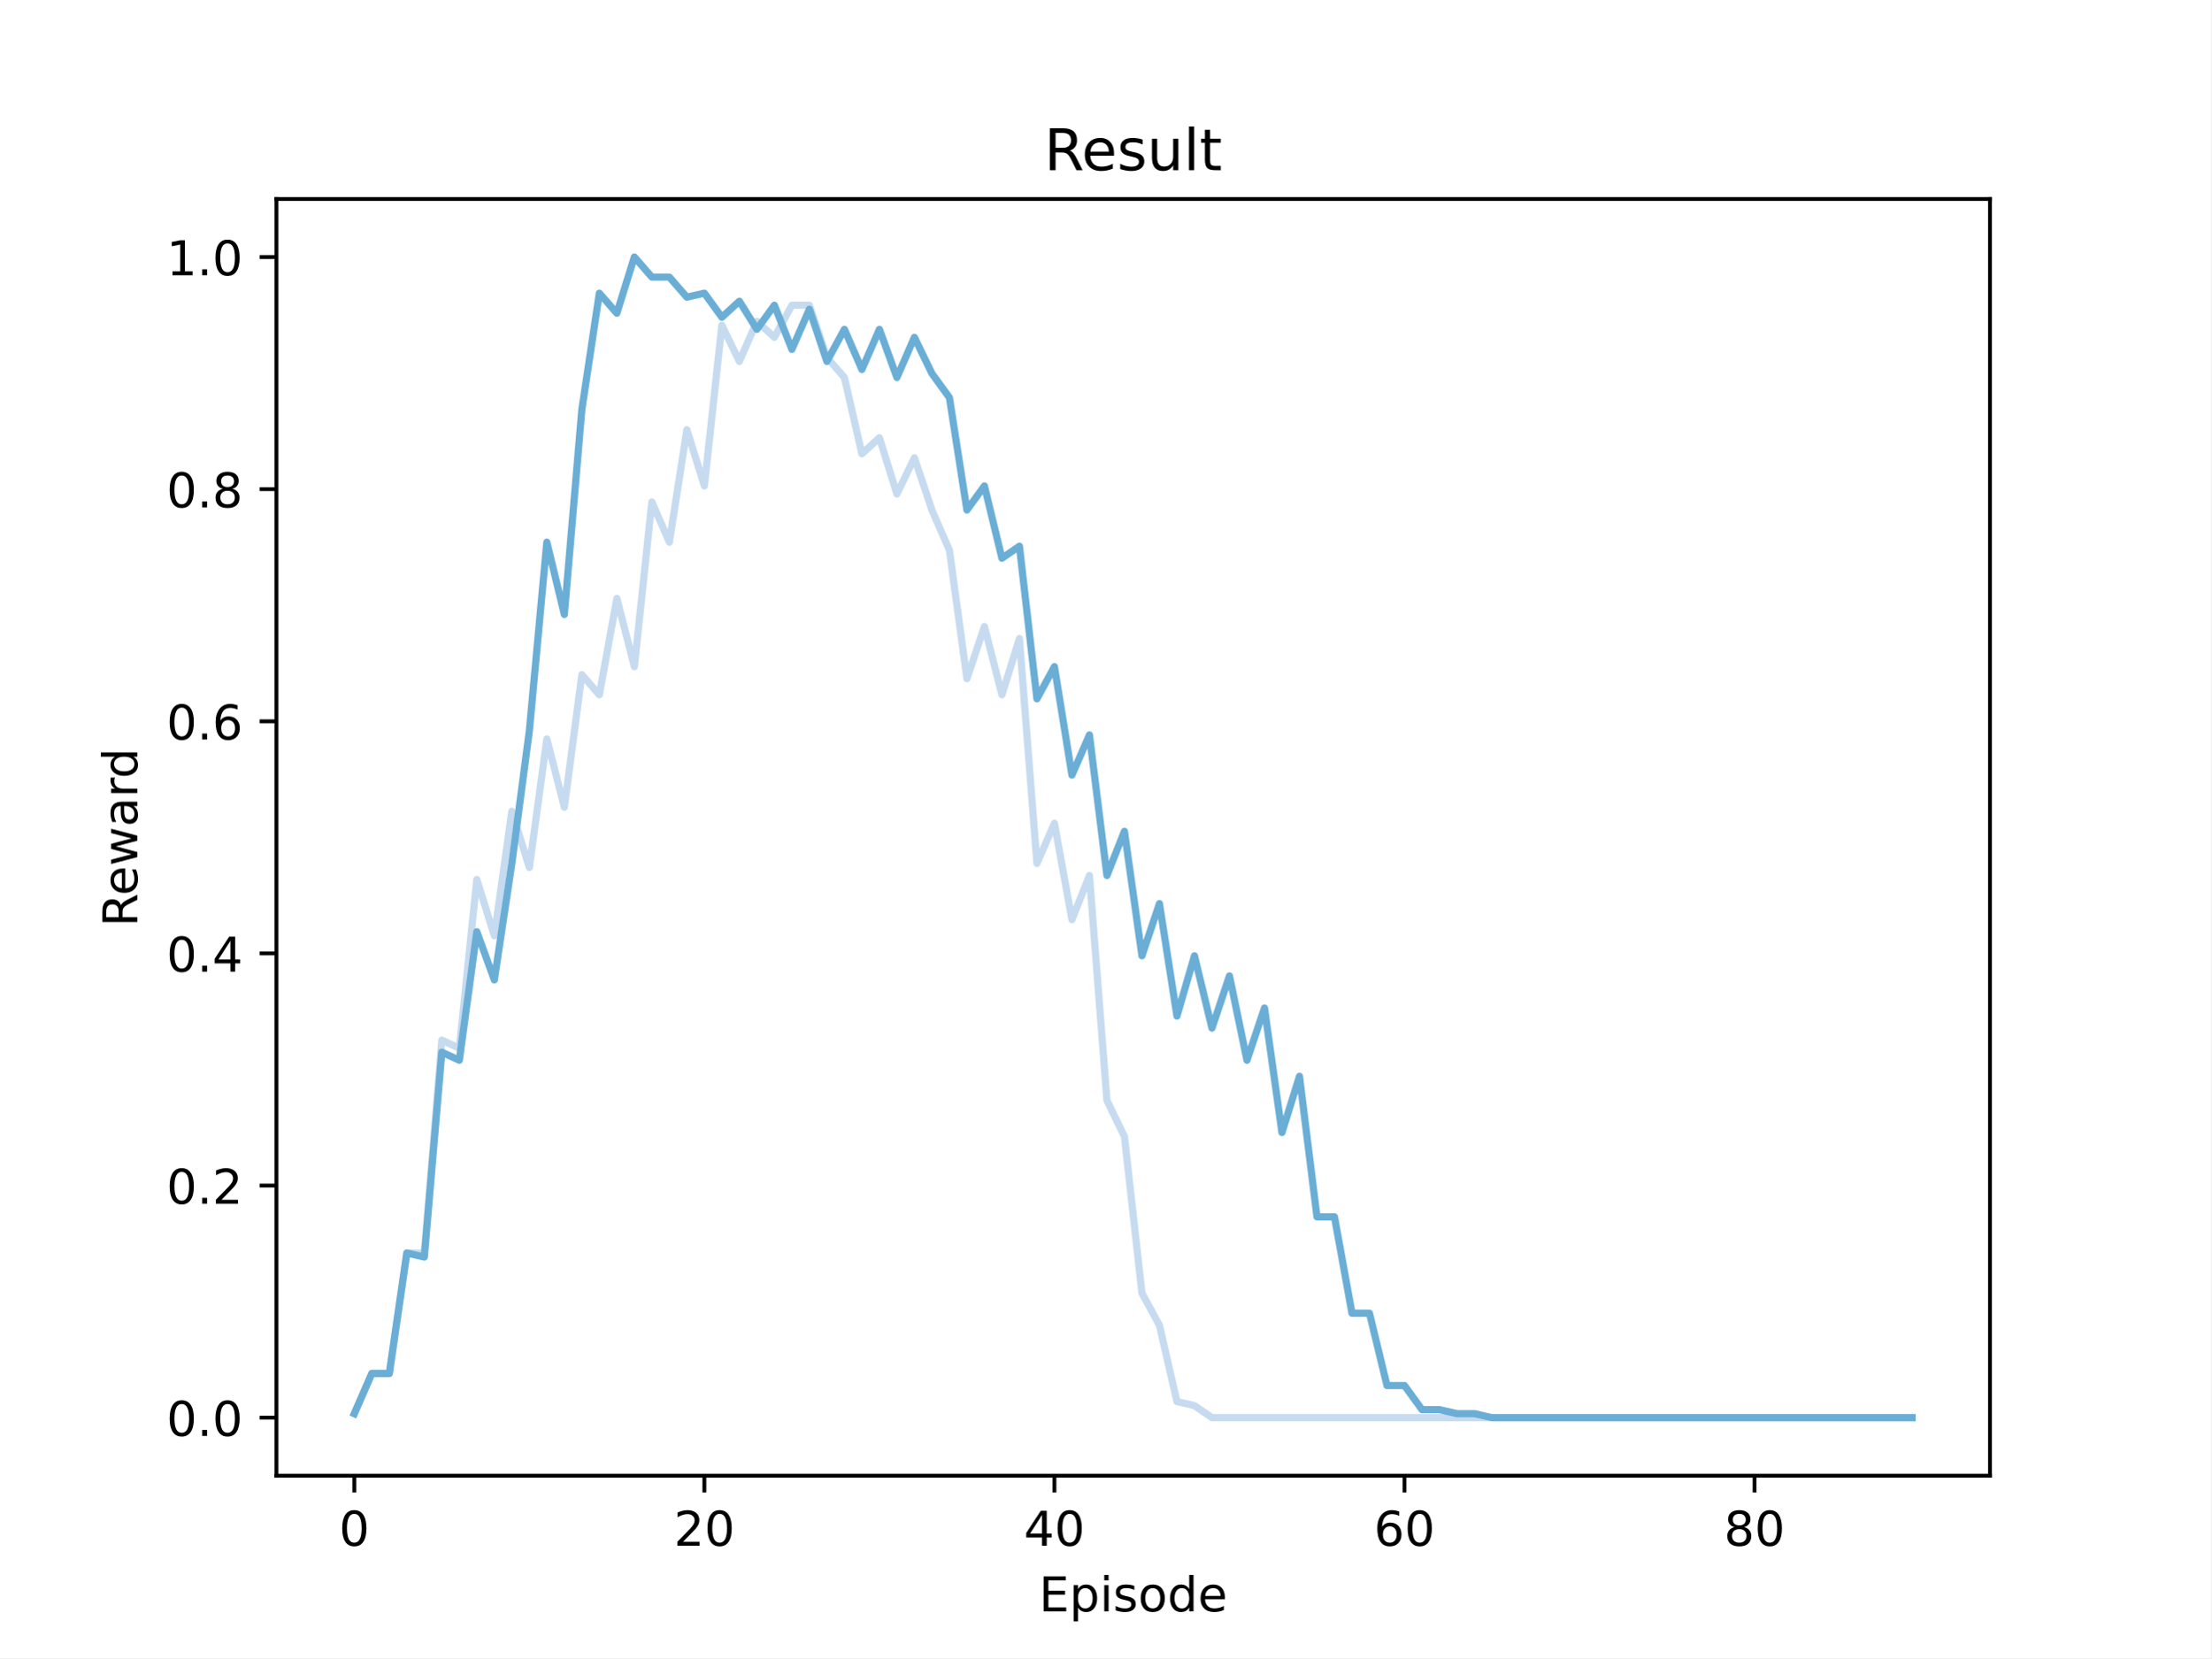
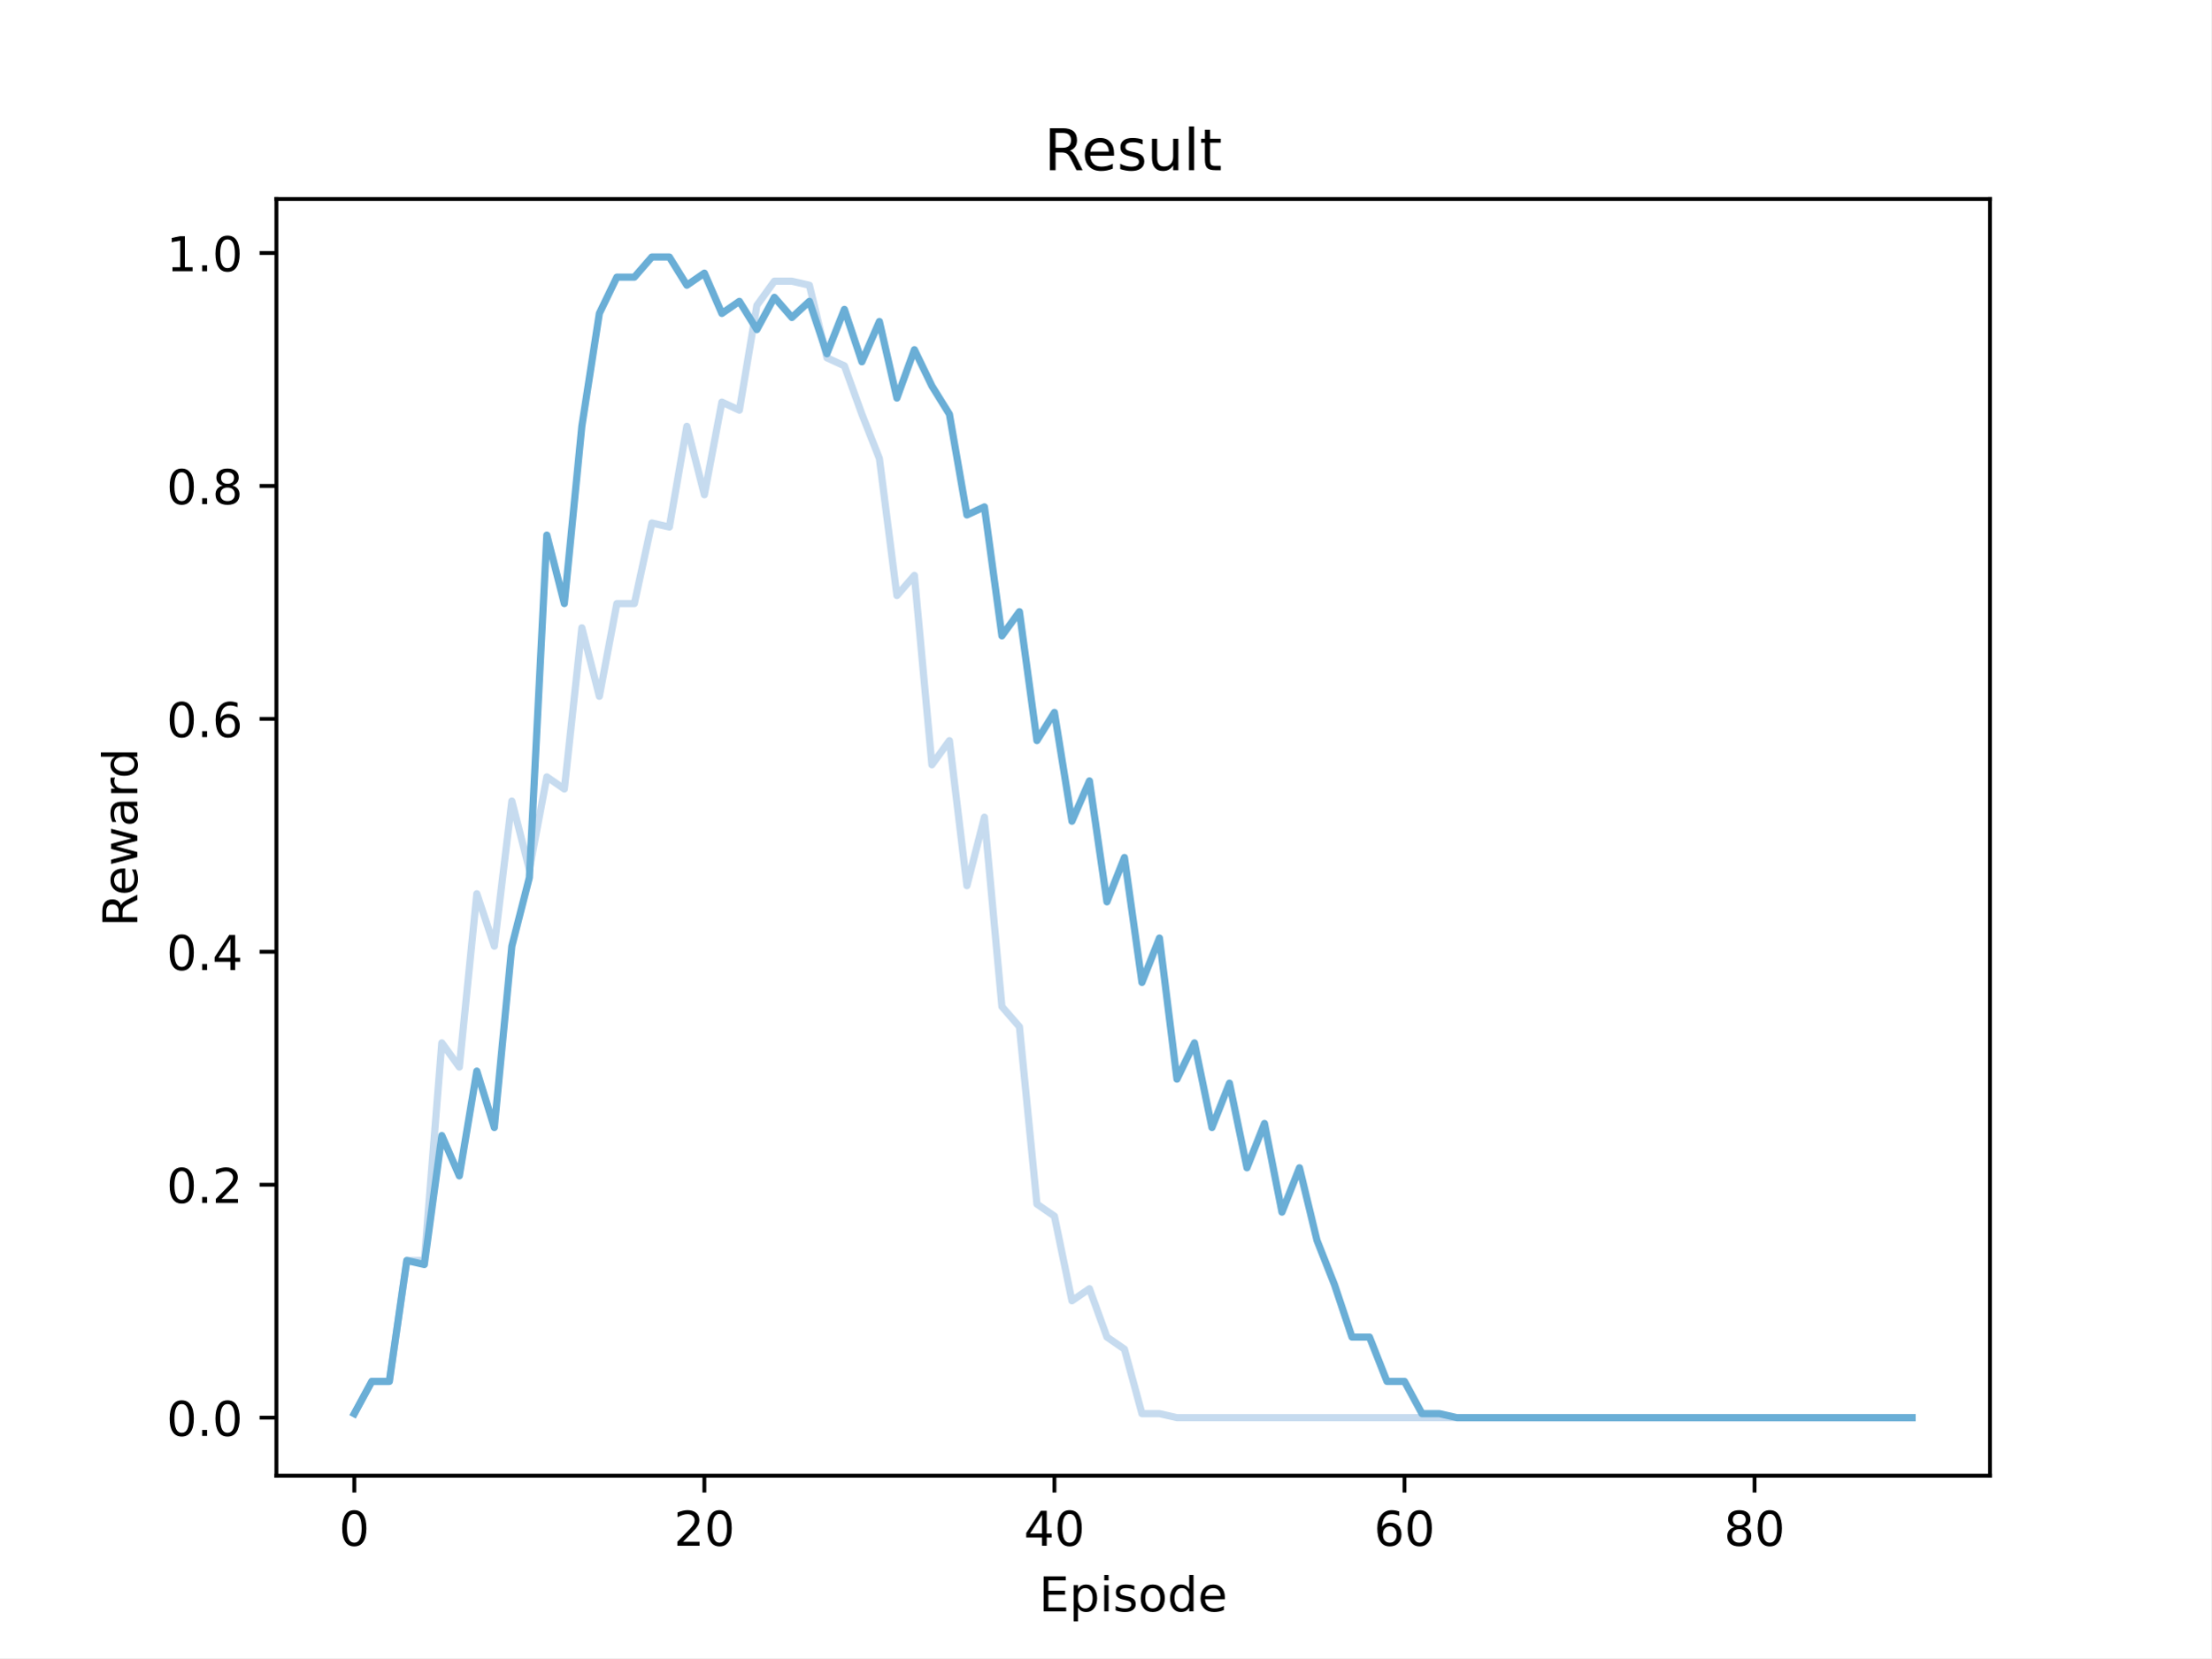
<svg xmlns="http://www.w3.org/2000/svg" xmlns:xlink="http://www.w3.org/1999/xlink" width="460.8pt" height="345.6pt" viewBox="0 0 460.8 345.6" version="1.1">
  <defs>
    <style type="text/css">*{stroke-linejoin: round; stroke-linecap: butt}</style>
  </defs>
  <g id="figure_1">
    <g id="patch_1">
      <path d="M 0 345.6  L 460.8 345.6  L 460.8 0  L 0 0  z " style="fill: #ffffff" />
    </g>
    <g id="axes_1">
      <g id="patch_2">
        <path d="M 57.6 307.584  L 414.72 307.584  L 414.72 41.472  L 57.6 41.472  z " style="fill: #ffffff" />
      </g>
      <g id="matplotlib.axis_1">
        <g id="xtick_1">
          <g id="line2d_1">
            <defs>
-               <path id="m7b1d8718cd" d="M 0 0  L 0 3.5  " style="stroke: #000000; stroke-width: 0.8" />
-             </defs>
-             <g>
-               <use xlink:href="#m7b1d8718cd" x="73.833" y="307.584" style="stroke: #000000; stroke-width: 0.8" />
+               <path id="m0bb3e8dee8" d="M 0 0  L 0 3.5  " style="stroke: #000000; stroke-width: 0.8" />
+             </defs>
+             <g>
+               <use xlink:href="#m0bb3e8dee8" x="73.833" y="307.584" style="stroke: #000000; stroke-width: 0.8" />
            </g>
          </g>
          <g id="text_1">
            <g transform="translate(70.65148 322.1824) scale(0.1 -0.1)">
              <defs>
                <path id="DejaVuSans-30" d="M 2034 4250  Q 1547 4250 1301 3770  Q 1056 3291 1056 2328  Q 1056 1369 1301 889  Q 1547 409 2034 409  Q 2525 409 2770 889  Q 3016 1369 3016 2328  Q 3016 3291 2770 3770  Q 2525 4250 2034 4250  z M 2034 4750  Q 2819 4750 3233 4129  Q 3647 3509 3647 2328  Q 3647 1150 3233 529  Q 2819 -91 2034 -91  Q 1250 -91 836 529  Q 422 1150 422 2328  Q 422 3509 836 4129  Q 1250 4750 2034 4750  z " transform="scale(0.015625)" />
              </defs>
              <use xlink:href="#DejaVuSans-30" />
            </g>
          </g>
        </g>
        <g id="xtick_2">
          <g id="line2d_2">
            <g>
-               <use xlink:href="#m7b1d8718cd" x="146.789" y="307.584" style="stroke: #000000; stroke-width: 0.8" />
+               <use xlink:href="#m0bb3e8dee8" x="146.789" y="307.584" style="stroke: #000000; stroke-width: 0.8" />
            </g>
          </g>
          <g id="text_2">
            <g transform="translate(140.4263 322.1824) scale(0.1 -0.1)">
              <defs>
                <path id="DejaVuSans-32" d="M 1228 531  L 3431 531  L 3431 0  L 469 0  L 469 531  Q 828 903 1448 1529  Q 2069 2156 2228 2338  Q 2531 2678 2651 2914  Q 2772 3150 2772 3378  Q 2772 3750 2511 3984  Q 2250 4219 1831 4219  Q 1534 4219 1204 4116  Q 875 4013 500 3803  L 500 4441  Q 881 4594 1212 4672  Q 1544 4750 1819 4750  Q 2544 4750 2975 4387  Q 3406 4025 3406 3419  Q 3406 3131 3298 2873  Q 3191 2616 2906 2266  Q 2828 2175 2409 1742  Q 1991 1309 1228 531  z " transform="scale(0.015625)" />
              </defs>
              <use xlink:href="#DejaVuSans-32" />
              <use xlink:href="#DejaVuSans-30" x="63.623" />
            </g>
          </g>
        </g>
        <g id="xtick_3">
          <g id="line2d_3">
            <g>
-               <use xlink:href="#m7b1d8718cd" x="219.745" y="307.584" style="stroke: #000000; stroke-width: 0.8" />
+               <use xlink:href="#m0bb3e8dee8" x="219.745" y="307.584" style="stroke: #000000; stroke-width: 0.8" />
            </g>
          </g>
          <g id="text_3">
            <g transform="translate(213.3824 322.1824) scale(0.1 -0.1)">
              <defs>
                <path id="DejaVuSans-34" d="M 2419 4116  L 825 1625  L 2419 1625  L 2419 4116  z M 2253 4666  L 3047 4666  L 3047 1625  L 3713 1625  L 3713 1100  L 3047 1100  L 3047 0  L 2419 0  L 2419 1100  L 313 1100  L 313 1709  L 2253 4666  z " transform="scale(0.015625)" />
              </defs>
              <use xlink:href="#DejaVuSans-34" />
              <use xlink:href="#DejaVuSans-30" x="63.623" />
            </g>
          </g>
        </g>
        <g id="xtick_4">
          <g id="line2d_4">
            <g>
-               <use xlink:href="#m7b1d8718cd" x="292.701" y="307.584" style="stroke: #000000; stroke-width: 0.8" />
+               <use xlink:href="#m0bb3e8dee8" x="292.701" y="307.584" style="stroke: #000000; stroke-width: 0.8" />
            </g>
          </g>
          <g id="text_4">
            <g transform="translate(286.3385 322.1824) scale(0.1 -0.1)">
              <defs>
                <path id="DejaVuSans-36" d="M 2113 2584  Q 1688 2584 1439 2293  Q 1191 2003 1191 1497  Q 1191 994 1439 701  Q 1688 409 2113 409  Q 2538 409 2786 701  Q 3034 994 3034 1497  Q 3034 2003 2786 2293  Q 2538 2584 2113 2584  z M 3366 4563  L 3366 3988  Q 3128 4100 2886 4159  Q 2644 4219 2406 4219  Q 1781 4219 1451 3797  Q 1122 3375 1075 2522  Q 1259 2794 1537 2939  Q 1816 3084 2150 3084  Q 2853 3084 3261 2657  Q 3669 2231 3669 1497  Q 3669 778 3244 343  Q 2819 -91 2113 -91  Q 1303 -91 875 529  Q 447 1150 447 2328  Q 447 3434 972 4092  Q 1497 4750 2381 4750  Q 2619 4750 2861 4703  Q 3103 4656 3366 4563  z " transform="scale(0.015625)" />
              </defs>
              <use xlink:href="#DejaVuSans-36" />
              <use xlink:href="#DejaVuSans-30" x="63.623" />
            </g>
          </g>
        </g>
        <g id="xtick_5">
          <g id="line2d_5">
            <g>
-               <use xlink:href="#m7b1d8718cd" x="365.657" y="307.584" style="stroke: #000000; stroke-width: 0.8" />
+               <use xlink:href="#m0bb3e8dee8" x="365.657" y="307.584" style="stroke: #000000; stroke-width: 0.8" />
            </g>
          </g>
          <g id="text_5">
            <g transform="translate(359.2945 322.1824) scale(0.1 -0.1)">
              <defs>
                <path id="DejaVuSans-38" d="M 2034 2216  Q 1584 2216 1326 1975  Q 1069 1734 1069 1313  Q 1069 891 1326 650  Q 1584 409 2034 409  Q 2484 409 2743 651  Q 3003 894 3003 1313  Q 3003 1734 2745 1975  Q 2488 2216 2034 2216  z M 1403 2484  Q 997 2584 770 2862  Q 544 3141 544 3541  Q 544 4100 942 4425  Q 1341 4750 2034 4750  Q 2731 4750 3128 4425  Q 3525 4100 3525 3541  Q 3525 3141 3298 2862  Q 3072 2584 2669 2484  Q 3125 2378 3379 2068  Q 3634 1759 3634 1313  Q 3634 634 3220 271  Q 2806 -91 2034 -91  Q 1263 -91 848 271  Q 434 634 434 1313  Q 434 1759 690 2068  Q 947 2378 1403 2484  z M 1172 3481  Q 1172 3119 1398 2916  Q 1625 2713 2034 2713  Q 2441 2713 2670 2916  Q 2900 3119 2900 3481  Q 2900 3844 2670 4047  Q 2441 4250 2034 4250  Q 1625 4250 1398 4047  Q 1172 3844 1172 3481  z " transform="scale(0.015625)" />
              </defs>
              <use xlink:href="#DejaVuSans-38" />
              <use xlink:href="#DejaVuSans-30" x="63.623" />
            </g>
          </g>
        </g>
        <g id="text_6">
          <g transform="translate(216.5225 335.8606) scale(0.1 -0.1)">
            <defs>
              <path id="DejaVuSans-45" d="M 628 4666  L 3578 4666  L 3578 4134  L 1259 4134  L 1259 2753  L 3481 2753  L 3481 2222  L 1259 2222  L 1259 531  L 3634 531  L 3634 0  L 628 0  L 628 4666  z " transform="scale(0.015625)" />
              <path id="DejaVuSans-70" d="M 1159 525  L 1159 -1331  L 581 -1331  L 581 3500  L 1159 3500  L 1159 2969  Q 1341 3281 1617 3432  Q 1894 3584 2278 3584  Q 2916 3584 3314 3078  Q 3713 2572 3713 1747  Q 3713 922 3314 415  Q 2916 -91 2278 -91  Q 1894 -91 1617 61  Q 1341 213 1159 525  z M 3116 1747  Q 3116 2381 2855 2742  Q 2594 3103 2138 3103  Q 1681 3103 1420 2742  Q 1159 2381 1159 1747  Q 1159 1113 1420 752  Q 1681 391 2138 391  Q 2594 391 2855 752  Q 3116 1113 3116 1747  z " transform="scale(0.015625)" />
              <path id="DejaVuSans-69" d="M 603 3500  L 1178 3500  L 1178 0  L 603 0  L 603 3500  z M 603 4863  L 1178 4863  L 1178 4134  L 603 4134  L 603 4863  z " transform="scale(0.015625)" />
              <path id="DejaVuSans-73" d="M 2834 3397  L 2834 2853  Q 2591 2978 2328 3040  Q 2066 3103 1784 3103  Q 1356 3103 1142 2972  Q 928 2841 928 2578  Q 928 2378 1081 2264  Q 1234 2150 1697 2047  L 1894 2003  Q 2506 1872 2764 1633  Q 3022 1394 3022 966  Q 3022 478 2636 193  Q 2250 -91 1575 -91  Q 1294 -91 989 -36  Q 684 19 347 128  L 347 722  Q 666 556 975 473  Q 1284 391 1588 391  Q 1994 391 2212 530  Q 2431 669 2431 922  Q 2431 1156 2273 1281  Q 2116 1406 1581 1522  L 1381 1569  Q 847 1681 609 1914  Q 372 2147 372 2553  Q 372 3047 722 3315  Q 1072 3584 1716 3584  Q 2034 3584 2315 3537  Q 2597 3491 2834 3397  z " transform="scale(0.015625)" />
              <path id="DejaVuSans-6f" d="M 1959 3097  Q 1497 3097 1228 2736  Q 959 2375 959 1747  Q 959 1119 1226 758  Q 1494 397 1959 397  Q 2419 397 2687 759  Q 2956 1122 2956 1747  Q 2956 2369 2687 2733  Q 2419 3097 1959 3097  z M 1959 3584  Q 2709 3584 3137 3096  Q 3566 2609 3566 1747  Q 3566 888 3137 398  Q 2709 -91 1959 -91  Q 1206 -91 779 398  Q 353 888 353 1747  Q 353 2609 779 3096  Q 1206 3584 1959 3584  z " transform="scale(0.015625)" />
              <path id="DejaVuSans-64" d="M 2906 2969  L 2906 4863  L 3481 4863  L 3481 0  L 2906 0  L 2906 525  Q 2725 213 2448 61  Q 2172 -91 1784 -91  Q 1150 -91 751 415  Q 353 922 353 1747  Q 353 2572 751 3078  Q 1150 3584 1784 3584  Q 2172 3584 2448 3432  Q 2725 3281 2906 2969  z M 947 1747  Q 947 1113 1208 752  Q 1469 391 1925 391  Q 2381 391 2643 752  Q 2906 1113 2906 1747  Q 2906 2381 2643 2742  Q 2381 3103 1925 3103  Q 1469 3103 1208 2742  Q 947 2381 947 1747  z " transform="scale(0.015625)" />
              <path id="DejaVuSans-65" d="M 3597 1894  L 3597 1613  L 953 1613  Q 991 1019 1311 708  Q 1631 397 2203 397  Q 2534 397 2845 478  Q 3156 559 3463 722  L 3463 178  Q 3153 47 2828 -22  Q 2503 -91 2169 -91  Q 1331 -91 842 396  Q 353 884 353 1716  Q 353 2575 817 3079  Q 1281 3584 2069 3584  Q 2775 3584 3186 3129  Q 3597 2675 3597 1894  z M 3022 2063  Q 3016 2534 2758 2815  Q 2500 3097 2075 3097  Q 1594 3097 1305 2825  Q 1016 2553 972 2059  L 3022 2063  z " transform="scale(0.015625)" />
            </defs>
            <use xlink:href="#DejaVuSans-45" />
            <use xlink:href="#DejaVuSans-70" x="63.184" />
            <use xlink:href="#DejaVuSans-69" x="126.66" />
            <use xlink:href="#DejaVuSans-73" x="154.443" />
            <use xlink:href="#DejaVuSans-6f" x="206.543" />
            <use xlink:href="#DejaVuSans-64" x="267.725" />
            <use xlink:href="#DejaVuSans-65" x="331.201" />
          </g>
        </g>
      </g>
      <g id="matplotlib.axis_2">
        <g id="ytick_1">
          <g id="line2d_6">
            <defs>
-               <path id="m4409f9c7d3" d="M 0 0  L -3.5 0  " style="stroke: #000000; stroke-width: 0.8" />
-             </defs>
-             <g>
-               <use xlink:href="#m4409f9c7d3" x="57.6" y="295.488" style="stroke: #000000; stroke-width: 0.8" />
+               <path id="m35f3513ea4" d="M 0 0  L -3.5 0  " style="stroke: #000000; stroke-width: 0.8" />
+             </defs>
+             <g>
+               <use xlink:href="#m35f3513ea4" x="57.6" y="295.488" style="stroke: #000000; stroke-width: 0.8" />
            </g>
          </g>
          <g id="text_7">
            <g transform="translate(34.69687 299.2872) scale(0.1 -0.1)">
              <defs>
                <path id="DejaVuSans-2e" d="M 684 794  L 1344 794  L 1344 0  L 684 0  L 684 794  z " transform="scale(0.015625)" />
              </defs>
              <use xlink:href="#DejaVuSans-30" />
              <use xlink:href="#DejaVuSans-2e" x="63.623" />
              <use xlink:href="#DejaVuSans-30" x="95.41" />
            </g>
          </g>
        </g>
        <g id="ytick_2">
          <g id="line2d_7">
            <g>
-               <use xlink:href="#m4409f9c7d3" x="57.6" y="247.104" style="stroke: #000000; stroke-width: 0.8" />
+               <use xlink:href="#m35f3513ea4" x="57.6" y="246.936" style="stroke: #000000; stroke-width: 0.8" />
            </g>
          </g>
          <g id="text_8">
-             <g transform="translate(34.69687 250.9032) scale(0.1 -0.1)">
+             <g transform="translate(34.69687 250.7352) scale(0.1 -0.1)">
              <use xlink:href="#DejaVuSans-30" />
              <use xlink:href="#DejaVuSans-2e" x="63.623" />
              <use xlink:href="#DejaVuSans-32" x="95.41" />
            </g>
          </g>
        </g>
        <g id="ytick_3">
          <g id="line2d_8">
            <g>
-               <use xlink:href="#m4409f9c7d3" x="57.6" y="198.72" style="stroke: #000000; stroke-width: 0.8" />
+               <use xlink:href="#m35f3513ea4" x="57.6" y="198.384" style="stroke: #000000; stroke-width: 0.8" />
            </g>
          </g>
          <g id="text_9">
-             <g transform="translate(34.69687 202.5192) scale(0.1 -0.1)">
+             <g transform="translate(34.69687 202.1832) scale(0.1 -0.1)">
              <use xlink:href="#DejaVuSans-30" />
              <use xlink:href="#DejaVuSans-2e" x="63.623" />
              <use xlink:href="#DejaVuSans-34" x="95.41" />
            </g>
          </g>
        </g>
        <g id="ytick_4">
          <g id="line2d_9">
            <g>
-               <use xlink:href="#m4409f9c7d3" x="57.6" y="150.336" style="stroke: #000000; stroke-width: 0.8" />
+               <use xlink:href="#m35f3513ea4" x="57.6" y="149.832" style="stroke: #000000; stroke-width: 0.8" />
            </g>
          </g>
          <g id="text_10">
-             <g transform="translate(34.69687 154.1352) scale(0.1 -0.1)">
+             <g transform="translate(34.69687 153.6312) scale(0.1 -0.1)">
              <use xlink:href="#DejaVuSans-30" />
              <use xlink:href="#DejaVuSans-2e" x="63.623" />
              <use xlink:href="#DejaVuSans-36" x="95.41" />
            </g>
          </g>
        </g>
        <g id="ytick_5">
          <g id="line2d_10">
            <g>
-               <use xlink:href="#m4409f9c7d3" x="57.6" y="101.952" style="stroke: #000000; stroke-width: 0.8" />
+               <use xlink:href="#m35f3513ea4" x="57.6" y="101.28" style="stroke: #000000; stroke-width: 0.8" />
            </g>
          </g>
          <g id="text_11">
-             <g transform="translate(34.69687 105.7512) scale(0.1 -0.1)">
+             <g transform="translate(34.69687 105.0792) scale(0.1 -0.1)">
              <use xlink:href="#DejaVuSans-30" />
              <use xlink:href="#DejaVuSans-2e" x="63.623" />
              <use xlink:href="#DejaVuSans-38" x="95.41" />
            </g>
          </g>
        </g>
        <g id="ytick_6">
          <g id="line2d_11">
            <g>
-               <use xlink:href="#m4409f9c7d3" x="57.6" y="53.568" style="stroke: #000000; stroke-width: 0.8" />
+               <use xlink:href="#m35f3513ea4" x="57.6" y="52.728" style="stroke: #000000; stroke-width: 0.8" />
            </g>
          </g>
          <g id="text_12">
-             <g transform="translate(34.69687 57.36722) scale(0.1 -0.1)">
+             <g transform="translate(34.69687 56.52722) scale(0.1 -0.1)">
              <defs>
                <path id="DejaVuSans-31" d="M 794 531  L 1825 531  L 1825 4091  L 703 3866  L 703 4441  L 1819 4666  L 2450 4666  L 2450 531  L 3481 531  L 3481 0  L 794 0  L 794 531  z " transform="scale(0.015625)" />
              </defs>
              <use xlink:href="#DejaVuSans-31" />
              <use xlink:href="#DejaVuSans-2e" x="63.623" />
              <use xlink:href="#DejaVuSans-30" x="95.41" />
            </g>
          </g>
        </g>
        <g id="text_13">
          <g transform="translate(28.61719 193.1491) rotate(-90) scale(0.1 -0.1)">
            <defs>
              <path id="DejaVuSans-52" d="M 2841 2188  Q 3044 2119 3236 1894  Q 3428 1669 3622 1275  L 4263 0  L 3584 0  L 2988 1197  Q 2756 1666 2539 1819  Q 2322 1972 1947 1972  L 1259 1972  L 1259 0  L 628 0  L 628 4666  L 2053 4666  Q 2853 4666 3247 4331  Q 3641 3997 3641 3322  Q 3641 2881 3436 2590  Q 3231 2300 2841 2188  z M 1259 4147  L 1259 2491  L 2053 2491  Q 2509 2491 2742 2702  Q 2975 2913 2975 3322  Q 2975 3731 2742 3939  Q 2509 4147 2053 4147  L 1259 4147  z " transform="scale(0.015625)" />
              <path id="DejaVuSans-77" d="M 269 3500  L 844 3500  L 1563 769  L 2278 3500  L 2956 3500  L 3675 769  L 4391 3500  L 4966 3500  L 4050 0  L 3372 0  L 2619 2869  L 1863 0  L 1184 0  L 269 3500  z " transform="scale(0.015625)" />
              <path id="DejaVuSans-61" d="M 2194 1759  Q 1497 1759 1228 1600  Q 959 1441 959 1056  Q 959 750 1161 570  Q 1363 391 1709 391  Q 2188 391 2477 730  Q 2766 1069 2766 1631  L 2766 1759  L 2194 1759  z M 3341 1997  L 3341 0  L 2766 0  L 2766 531  Q 2569 213 2275 61  Q 1981 -91 1556 -91  Q 1019 -91 701 211  Q 384 513 384 1019  Q 384 1609 779 1909  Q 1175 2209 1959 2209  L 2766 2209  L 2766 2266  Q 2766 2663 2505 2880  Q 2244 3097 1772 3097  Q 1472 3097 1187 3025  Q 903 2953 641 2809  L 641 3341  Q 956 3463 1253 3523  Q 1550 3584 1831 3584  Q 2591 3584 2966 3190  Q 3341 2797 3341 1997  z " transform="scale(0.015625)" />
              <path id="DejaVuSans-72" d="M 2631 2963  Q 2534 3019 2420 3045  Q 2306 3072 2169 3072  Q 1681 3072 1420 2755  Q 1159 2438 1159 1844  L 1159 0  L 581 0  L 581 3500  L 1159 3500  L 1159 2956  Q 1341 3275 1631 3429  Q 1922 3584 2338 3584  Q 2397 3584 2469 3576  Q 2541 3569 2628 3553  L 2631 2963  z " transform="scale(0.015625)" />
            </defs>
            <use xlink:href="#DejaVuSans-52" />
            <use xlink:href="#DejaVuSans-65" x="64.982" />
            <use xlink:href="#DejaVuSans-77" x="126.506" />
            <use xlink:href="#DejaVuSans-61" x="208.293" />
            <use xlink:href="#DejaVuSans-72" x="269.572" />
            <use xlink:href="#DejaVuSans-64" x="308.936" />
          </g>
        </g>
      </g>
      <g id="line2d_12">
-         <path d="M 73.833 294.651  L 77.481 286.28  L 81.128 286.28  L 84.776 261.167  L 88.424 261.167  L 92.072 216.801  L 95.72 218.475  L 99.367 183.317  L 103.015 195.037  L 106.663 169.087  L 110.311 180.806  L 113.959 154.019  L 117.606 168.25  L 121.254 140.626  L 124.902 144.811  L 128.55 124.721  L 132.198 138.952  L 135.845 104.631  L 139.493 113.002  L 143.141 89.563  L 146.789 101.282  L 150.437 67.799  L 154.084 75.332  L 157.732 66.961  L 161.38 70.31  L 165.028 63.613  L 168.676 63.613  L 172.323 74.495  L 175.971 78.681  L 179.619 94.586  L 183.267 91.237  L 186.915 102.957  L 190.562 95.423  L 194.21 106.305  L 197.858 114.676  L 201.506 141.463  L 205.154 130.581  L 208.801 144.811  L 212.449 133.092  L 216.097 179.969  L 219.745 171.598  L 223.393 191.688  L 227.04 182.48  L 230.688 229.358  L 234.336 236.891  L 237.984 269.538  L 241.632 276.235  L 245.28 292.14  L 248.927 292.977  L 252.575 295.488  L 256.223 295.488  L 259.871 295.488  L 263.519 295.488  L 267.166 295.488  L 270.814 295.488  L 274.462 295.488  L 278.11 295.488  L 281.758 295.488  L 285.405 295.488  L 289.053 295.488  L 292.701 295.488  L 296.349 295.488  L 299.997 295.488  L 303.644 295.488  L 307.292 295.488  L 310.94 295.488  L 314.588 295.488  L 318.236 295.488  L 321.883 295.488  L 325.531 295.488  L 329.179 295.488  L 332.827 295.488  L 336.475 295.488  L 340.122 295.488  L 343.77 295.488  L 347.418 295.488  L 351.066 295.488  L 354.714 295.488  L 358.361 295.488  L 362.009 295.488  L 365.657 295.488  L 369.305 295.488  L 372.953 295.488  L 376.6 295.488  L 380.248 295.488  L 383.896 295.488  L 387.544 295.488  L 391.192 295.488  L 394.839 295.488  L 398.487 295.488  " clip-path="url(#p263b4b473c)" style="fill: none; stroke: #c6dbef; stroke-width: 1.5; stroke-linecap: square" />
+         <path d="M 73.833 294.648  L 77.481 287.928  L 81.128 287.928  L 84.776 262.728  L 88.424 262.728  L 92.072 217.368  L 95.72 222.408  L 99.367 186.288  L 103.015 197.208  L 106.663 166.968  L 110.311 181.248  L 113.959 161.928  L 117.606 164.448  L 121.254 130.848  L 124.902 145.128  L 128.55 125.808  L 132.198 125.808  L 135.845 109.008  L 139.493 109.848  L 143.141 88.848  L 146.789 103.128  L 150.437 83.808  L 154.084 85.488  L 157.732 63.648  L 161.38 58.608  L 165.028 58.608  L 168.676 59.448  L 172.323 74.568  L 175.971 76.248  L 179.619 86.328  L 183.267 95.568  L 186.915 124.128  L 190.562 119.928  L 194.21 159.408  L 197.858 154.368  L 201.506 184.608  L 205.154 170.328  L 208.801 209.808  L 212.449 214.008  L 216.097 250.968  L 219.745 253.488  L 223.393 271.128  L 227.04 268.608  L 230.688 278.688  L 234.336 281.208  L 237.984 294.648  L 241.632 294.648  L 245.28 295.488  L 248.927 295.488  L 252.575 295.488  L 256.223 295.488  L 259.871 295.488  L 263.519 295.488  L 267.166 295.488  L 270.814 295.488  L 274.462 295.488  L 278.11 295.488  L 281.758 295.488  L 285.405 295.488  L 289.053 295.488  L 292.701 295.488  L 296.349 295.488  L 299.997 295.488  L 303.644 295.488  L 307.292 295.488  L 310.94 295.488  L 314.588 295.488  L 318.236 295.488  L 321.883 295.488  L 325.531 295.488  L 329.179 295.488  L 332.827 295.488  L 336.475 295.488  L 340.122 295.488  L 343.77 295.488  L 347.418 295.488  L 351.066 295.488  L 354.714 295.488  L 358.361 295.488  L 362.009 295.488  L 365.657 295.488  L 369.305 295.488  L 372.953 295.488  L 376.6 295.488  L 380.248 295.488  L 383.896 295.488  L 387.544 295.488  L 391.192 295.488  L 394.839 295.488  L 398.487 295.488  " clip-path="url(#pf4ea6835e9)" style="fill: none; stroke: #c6dbef; stroke-width: 1.5; stroke-linecap: square" />
      </g>
      <g id="line2d_13">
-         <path d="M 73.833 294.651  L 77.481 286.28  L 81.128 286.28  L 84.776 261.167  L 88.424 262.004  L 92.072 219.312  L 95.72 220.987  L 99.367 194.2  L 103.015 204.245  L 106.663 179.969  L 110.311 152.345  L 113.959 113.002  L 117.606 128.069  L 121.254 85.378  L 124.902 61.102  L 128.55 65.287  L 132.198 53.568  L 135.845 57.753  L 139.493 57.753  L 143.141 61.939  L 146.789 61.102  L 150.437 66.124  L 154.084 62.776  L 157.732 68.636  L 161.38 63.613  L 165.028 72.821  L 168.676 64.45  L 172.323 75.332  L 175.971 68.636  L 179.619 77.007  L 183.267 68.636  L 186.915 78.681  L 190.562 70.31  L 194.21 77.844  L 197.858 82.866  L 201.506 106.305  L 205.154 101.282  L 208.801 116.35  L 212.449 113.839  L 216.097 145.648  L 219.745 138.952  L 223.393 161.553  L 227.04 153.182  L 230.688 182.48  L 234.336 173.272  L 237.984 199.222  L 241.632 188.34  L 245.28 211.779  L 248.927 199.222  L 252.575 214.29  L 256.223 203.408  L 259.871 220.987  L 263.519 210.104  L 267.166 236.054  L 270.814 224.335  L 274.462 253.633  L 278.11 253.633  L 281.758 273.724  L 285.405 273.724  L 289.053 288.791  L 292.701 288.791  L 296.349 293.814  L 299.997 293.814  L 303.644 294.651  L 307.292 294.651  L 310.94 295.488  L 314.588 295.488  L 318.236 295.488  L 321.883 295.488  L 325.531 295.488  L 329.179 295.488  L 332.827 295.488  L 336.475 295.488  L 340.122 295.488  L 343.77 295.488  L 347.418 295.488  L 351.066 295.488  L 354.714 295.488  L 358.361 295.488  L 362.009 295.488  L 365.657 295.488  L 369.305 295.488  L 372.953 295.488  L 376.6 295.488  L 380.248 295.488  L 383.896 295.488  L 387.544 295.488  L 391.192 295.488  L 394.839 295.488  L 398.487 295.488  " clip-path="url(#p263b4b473c)" style="fill: none; stroke: #6aaed6; stroke-width: 1.5; stroke-linecap: square" />
+         <path d="M 73.833 294.648  L 77.481 287.928  L 81.128 287.928  L 84.776 262.728  L 88.424 263.568  L 92.072 236.688  L 95.72 245.088  L 99.367 223.248  L 103.015 235.008  L 106.663 197.208  L 110.311 182.928  L 113.959 111.528  L 117.606 125.808  L 121.254 88.848  L 124.902 65.328  L 128.55 57.768  L 132.198 57.768  L 135.845 53.568  L 139.493 53.568  L 143.141 59.448  L 146.789 56.928  L 150.437 65.328  L 154.084 62.808  L 157.732 68.688  L 161.38 61.968  L 165.028 66.168  L 168.676 62.808  L 172.323 73.728  L 175.971 64.488  L 179.619 75.408  L 183.267 67.008  L 186.915 82.968  L 190.562 72.888  L 194.21 80.448  L 197.858 86.328  L 201.506 107.328  L 205.154 105.648  L 208.801 132.528  L 212.449 127.488  L 216.097 154.368  L 219.745 148.488  L 223.393 171.168  L 227.04 162.768  L 230.688 187.968  L 234.336 178.728  L 237.984 204.768  L 241.632 195.528  L 245.28 224.928  L 248.927 217.368  L 252.575 235.008  L 256.223 225.768  L 259.871 243.408  L 263.519 234.168  L 267.166 252.648  L 270.814 243.408  L 274.462 258.528  L 278.11 267.768  L 281.758 278.688  L 285.405 278.688  L 289.053 287.928  L 292.701 287.928  L 296.349 294.648  L 299.997 294.648  L 303.644 295.488  L 307.292 295.488  L 310.94 295.488  L 314.588 295.488  L 318.236 295.488  L 321.883 295.488  L 325.531 295.488  L 329.179 295.488  L 332.827 295.488  L 336.475 295.488  L 340.122 295.488  L 343.77 295.488  L 347.418 295.488  L 351.066 295.488  L 354.714 295.488  L 358.361 295.488  L 362.009 295.488  L 365.657 295.488  L 369.305 295.488  L 372.953 295.488  L 376.6 295.488  L 380.248 295.488  L 383.896 295.488  L 387.544 295.488  L 391.192 295.488  L 394.839 295.488  L 398.487 295.488  " clip-path="url(#pf4ea6835e9)" style="fill: none; stroke: #6aaed6; stroke-width: 1.5; stroke-linecap: square" />
      </g>
      <g id="patch_3">
        <path d="M 57.6 307.584  L 57.6 41.472  " style="fill: none; stroke: #000000; stroke-width: 0.8; stroke-linejoin: miter; stroke-linecap: square" />
      </g>
      <g id="patch_4">
        <path d="M 414.72 307.584  L 414.72 41.472  " style="fill: none; stroke: #000000; stroke-width: 0.8; stroke-linejoin: miter; stroke-linecap: square" />
      </g>
      <g id="patch_5">
        <path d="M 57.6 307.584  L 414.72 307.584  " style="fill: none; stroke: #000000; stroke-width: 0.8; stroke-linejoin: miter; stroke-linecap: square" />
      </g>
      <g id="patch_6">
        <path d="M 57.6 41.472  L 414.72 41.472  " style="fill: none; stroke: #000000; stroke-width: 0.8; stroke-linejoin: miter; stroke-linecap: square" />
      </g>
      <g id="text_14">
        <g transform="translate(217.6219 35.472) scale(0.12 -0.12)">
          <defs>
            <path id="DejaVuSans-75" d="M 544 1381  L 544 3500  L 1119 3500  L 1119 1403  Q 1119 906 1312 657  Q 1506 409 1894 409  Q 2359 409 2629 706  Q 2900 1003 2900 1516  L 2900 3500  L 3475 3500  L 3475 0  L 2900 0  L 2900 538  Q 2691 219 2414 64  Q 2138 -91 1772 -91  Q 1169 -91 856 284  Q 544 659 544 1381  z M 1991 3584  L 1991 3584  z " transform="scale(0.015625)" />
            <path id="DejaVuSans-6c" d="M 603 4863  L 1178 4863  L 1178 0  L 603 0  L 603 4863  z " transform="scale(0.015625)" />
            <path id="DejaVuSans-74" d="M 1172 4494  L 1172 3500  L 2356 3500  L 2356 3053  L 1172 3053  L 1172 1153  Q 1172 725 1289 603  Q 1406 481 1766 481  L 2356 481  L 2356 0  L 1766 0  Q 1100 0 847 248  Q 594 497 594 1153  L 594 3053  L 172 3053  L 172 3500  L 594 3500  L 594 4494  L 1172 4494  z " transform="scale(0.015625)" />
          </defs>
          <use xlink:href="#DejaVuSans-52" />
          <use xlink:href="#DejaVuSans-65" x="64.982" />
          <use xlink:href="#DejaVuSans-73" x="126.506" />
          <use xlink:href="#DejaVuSans-75" x="178.605" />
          <use xlink:href="#DejaVuSans-6c" x="241.984" />
          <use xlink:href="#DejaVuSans-74" x="269.768" />
        </g>
      </g>
    </g>
  </g>
  <defs>
-     <clipPath id="p263b4b473c">
+     <clipPath id="pf4ea6835e9">
      <rect x="57.6" y="41.472" width="357.12" height="266.112" />
    </clipPath>
  </defs>
</svg>
